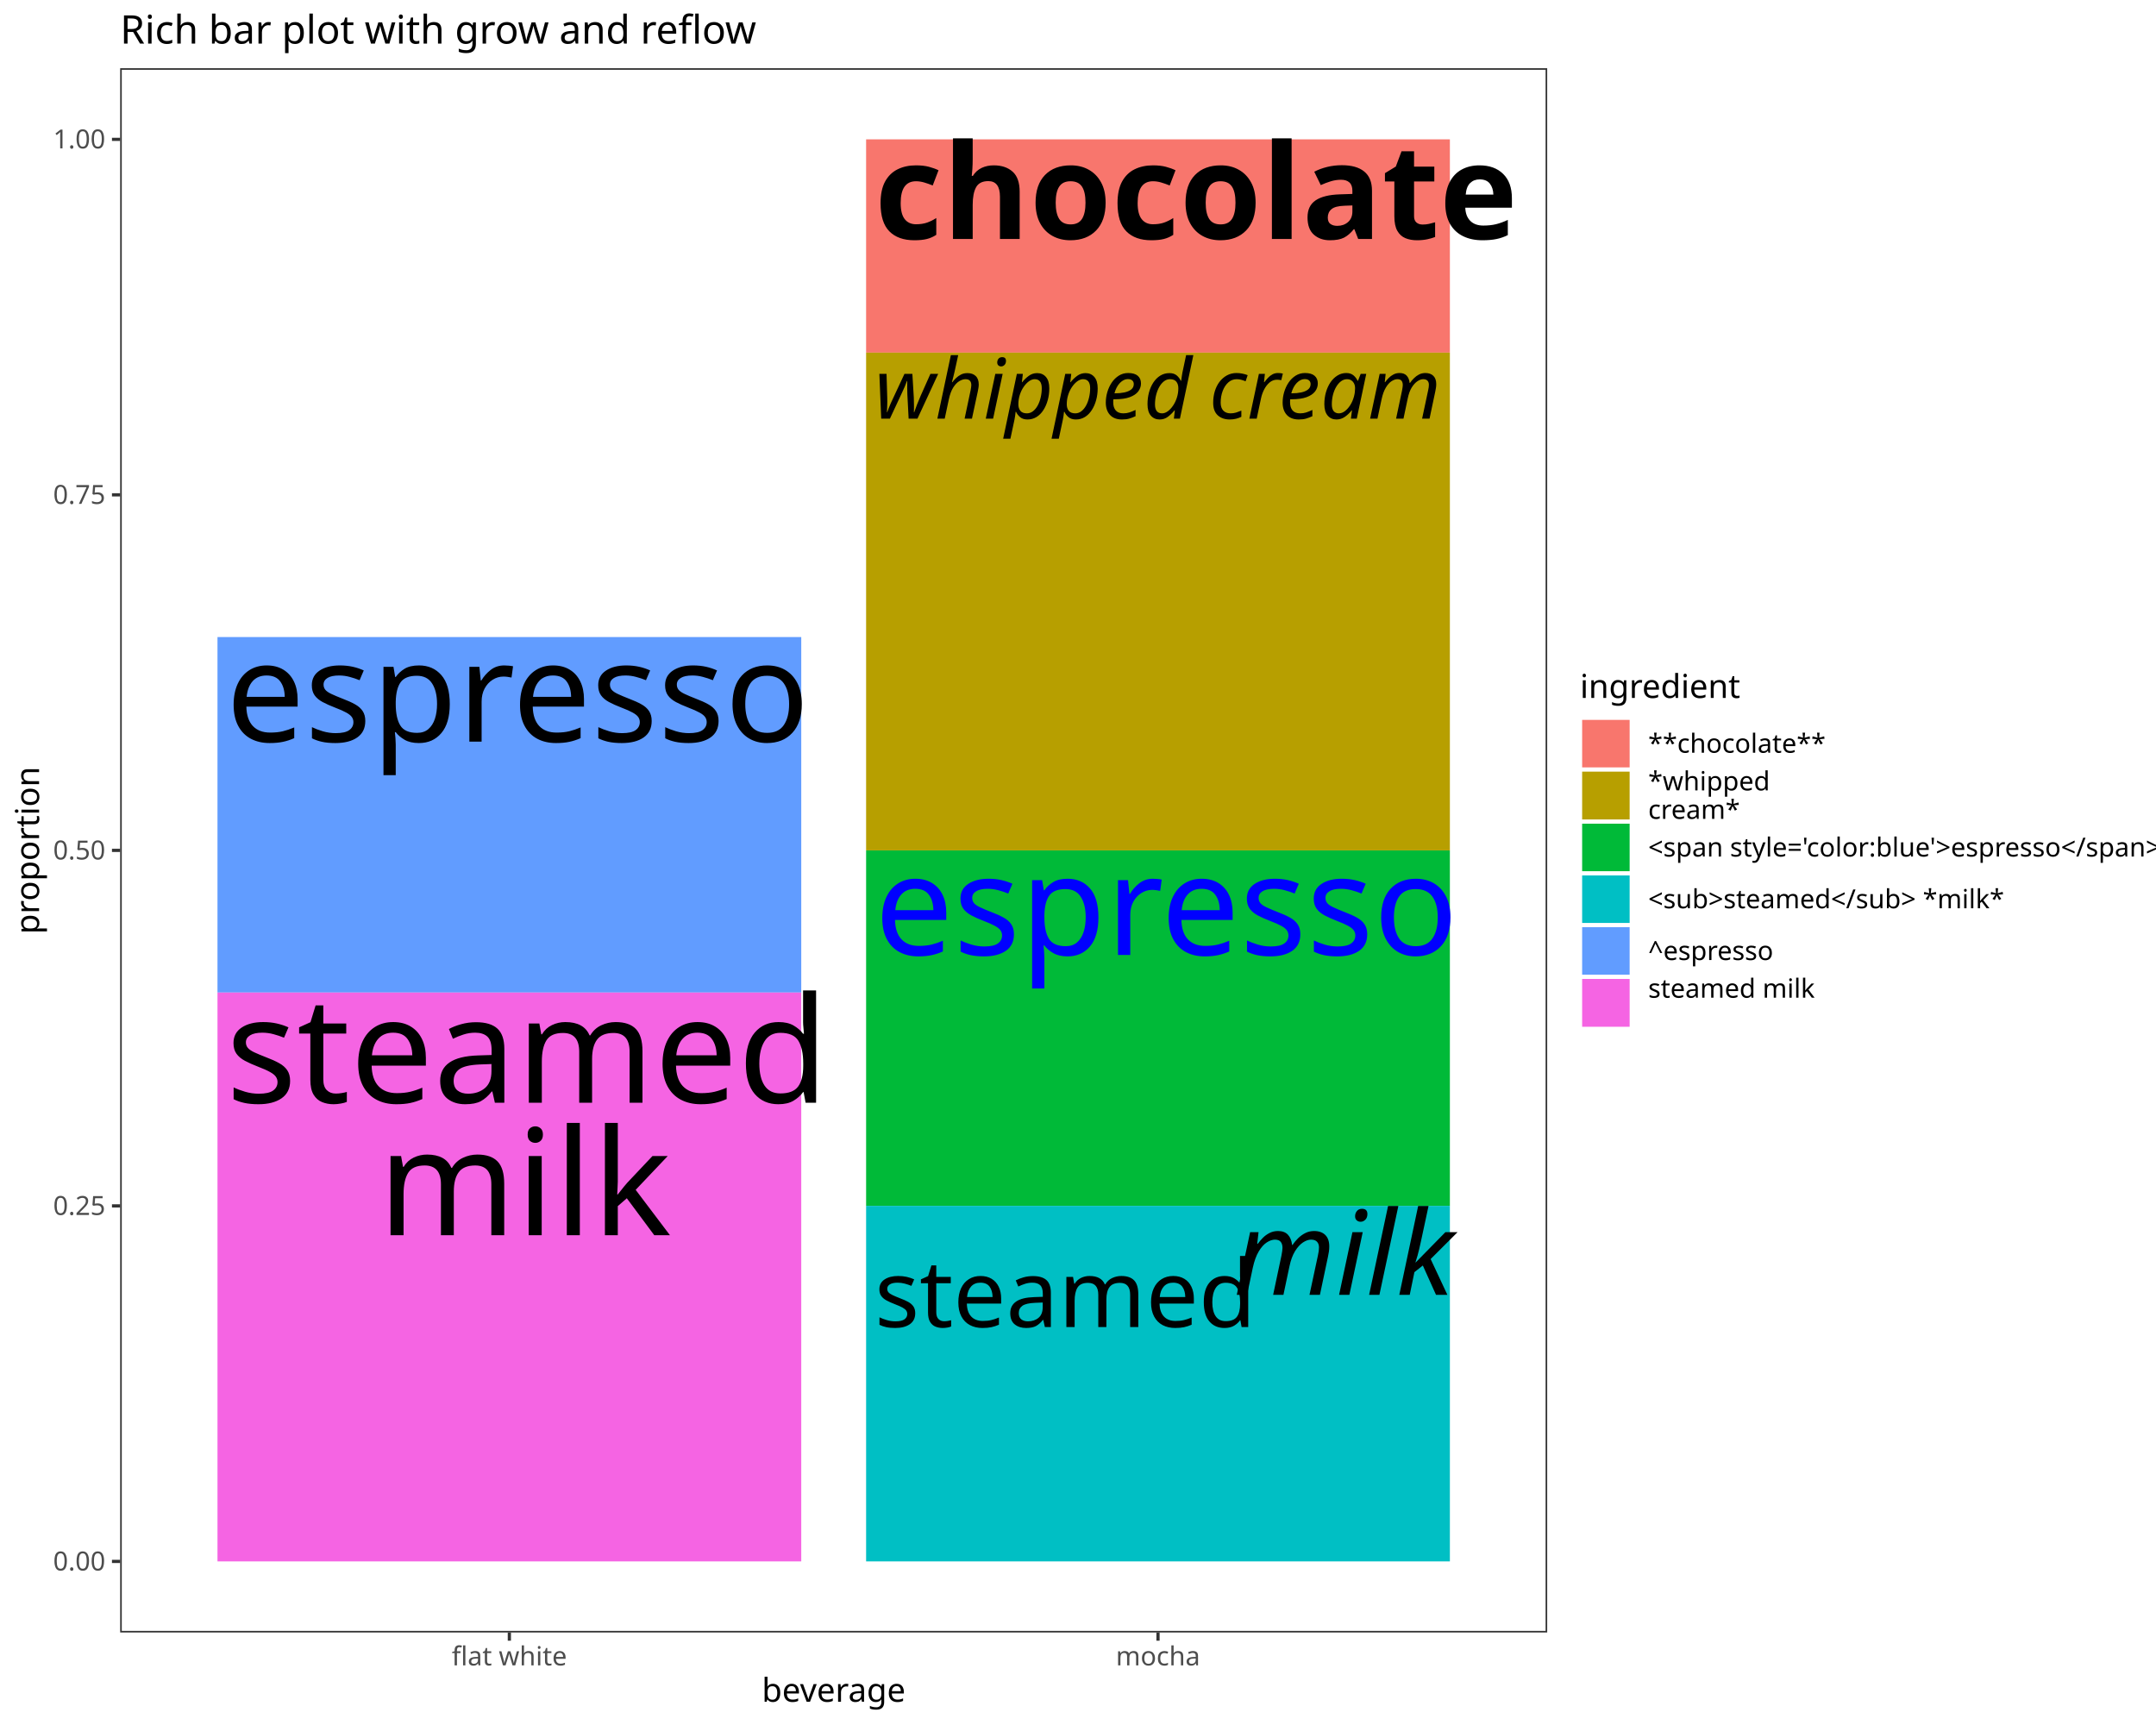
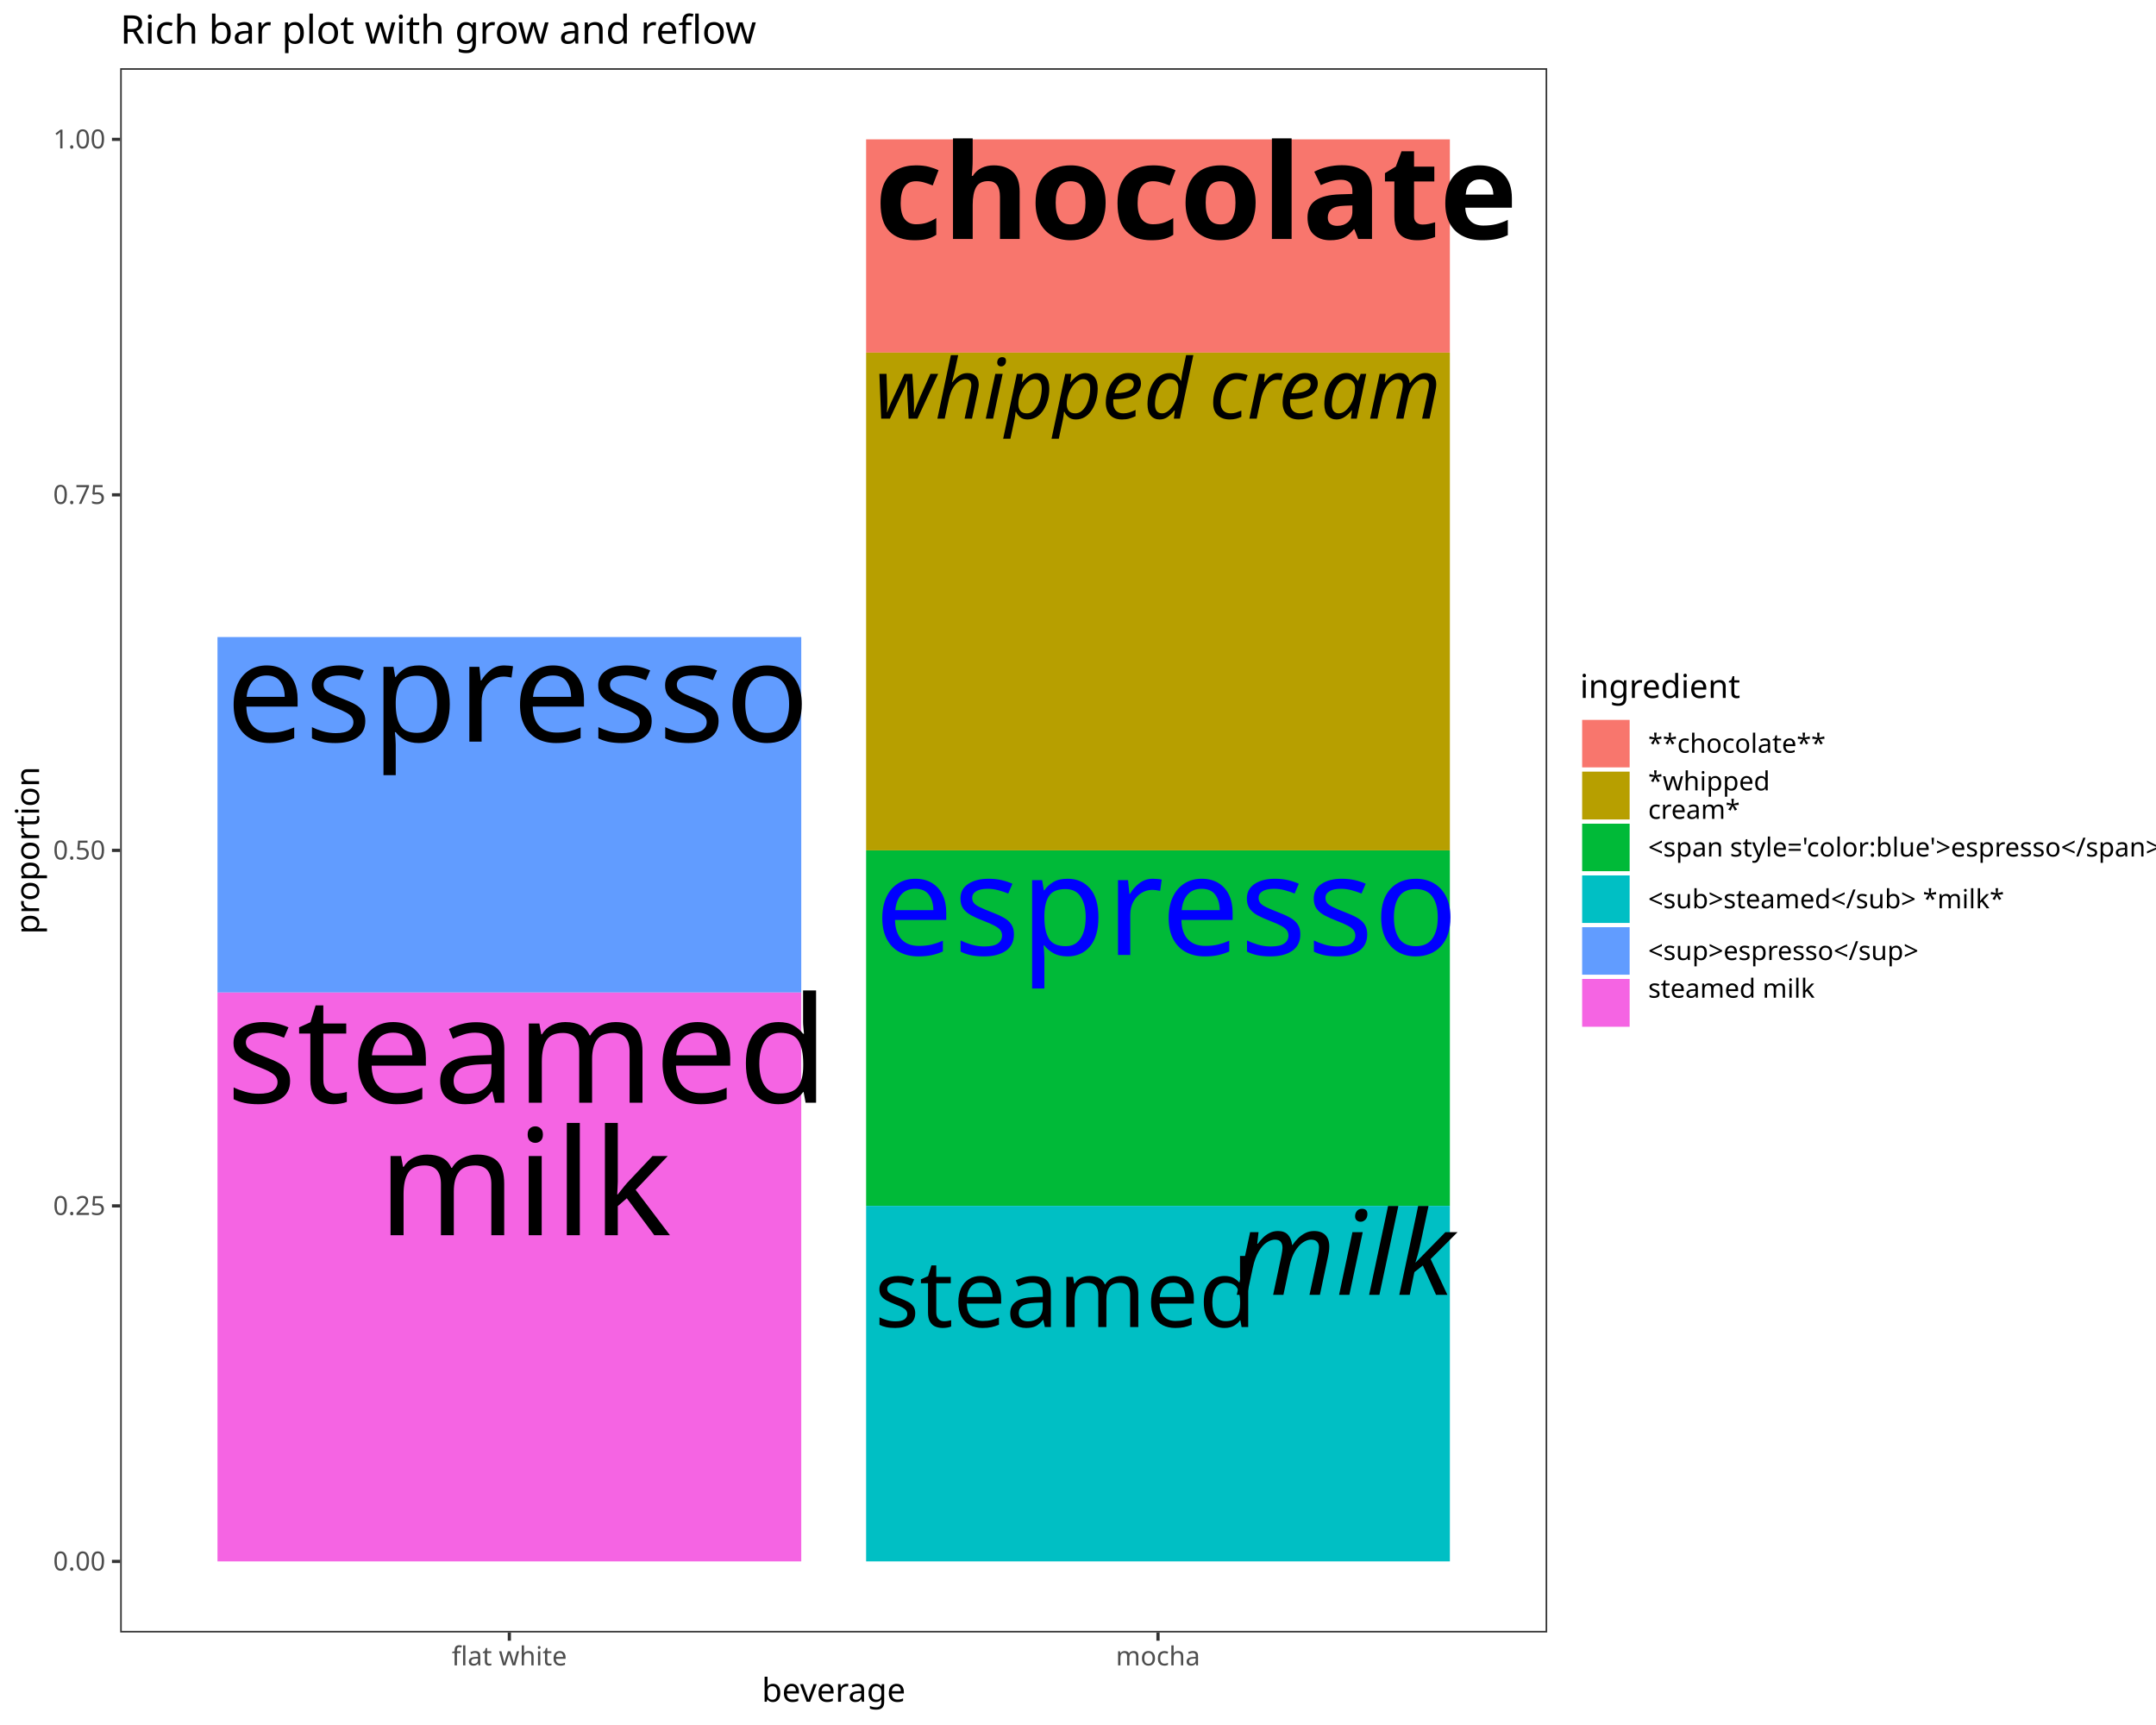
<svg xmlns="http://www.w3.org/2000/svg" class="svglite" data-engine-version="2.0" width="720.00pt" height="576.00pt" viewBox="0 0 720.00 576.00">
  <defs>
    <style type="text/css">
    .svglite line, .svglite polyline, .svglite polygon, .svglite path, .svglite rect, .svglite circle {
      fill: none;
      stroke: #000000;
      stroke-linecap: round;
      stroke-linejoin: round;
      stroke-miterlimit: 10.00;
    }
  </style>
  </defs>
  <rect width="100%" height="100%" style="stroke: none; fill: #FFFFFF;" />
  <defs>
    <clipPath id="cpMC4wMHw3MjAuMDB8MC4wMHw1NzYuMDA=">
      <rect x="0.00" y="0.00" width="720.00" height="576.00" />
    </clipPath>
  </defs>
  <g clip-path="url(#cpMC4wMHw3MjAuMDB8MC4wMHw1NzYuMDA=)">
    <rect x="0.00" y="0.00" width="720.00" height="576.00" style="stroke-width: 1.07; stroke: #FFFFFF; fill: #FFFFFF;" />
  </g>
  <defs>
    <clipPath id="cpNDAuMTN8NTE2LjY5fDIyLjc4fDU0NS4xMQ==">
      <rect x="40.13" y="22.78" width="476.56" height="522.33" />
    </clipPath>
  </defs>
  <g clip-path="url(#cpNDAuMTN8NTE2LjY5fDIyLjc4fDU0NS4xMQ==)">
    <rect x="40.13" y="22.78" width="476.56" height="522.33" style="stroke-width: 1.07; stroke: none; fill: #FFFFFF;" />
    <rect x="289.24" y="283.95" width="194.95" height="118.71" style="stroke-width: 1.07; stroke: none; stroke-linecap: butt; stroke-linejoin: miter; fill: #00BA38;" />
    <rect x="289.24" y="46.53" width="194.95" height="71.23" style="stroke-width: 1.07; stroke: none; stroke-linecap: butt; stroke-linejoin: miter; fill: #F8766D;" />
    <rect x="289.24" y="402.66" width="194.95" height="118.71" style="stroke-width: 1.07; stroke: none; stroke-linecap: butt; stroke-linejoin: miter; fill: #00BFC4;" />
    <rect x="289.24" y="117.75" width="194.95" height="166.20" style="stroke-width: 1.07; stroke: none; stroke-linecap: butt; stroke-linejoin: miter; fill: #B79F00;" />
    <rect x="72.63" y="212.72" width="194.95" height="118.71" style="stroke-width: 1.07; stroke: none; stroke-linecap: butt; stroke-linejoin: miter; fill: #619CFF;" />
    <rect x="72.63" y="331.43" width="194.95" height="189.94" style="stroke-width: 1.07; stroke: none; stroke-linecap: butt; stroke-linejoin: miter; fill: #F564E3;" />
    <text x="292.08" y="318.88" style="font-size: 46.63px; fill: #0000FF; font-family: sans;" textLength="189.29px" lengthAdjust="spacingAndGlyphs">espresso</text>
    <text x="292.08" y="79.79" style="font-size: 44.21px; font-weight: bold; font-family: sans;" textLength="189.29px" lengthAdjust="spacingAndGlyphs">chocolate</text>
    <text x="292.08" y="443.12" style="font-size: 31.24px; font-family: sans;" textLength="119.86px" lengthAdjust="spacingAndGlyphs">steamed</text>
    <text x="411.93" y="432.37" style="font-size: 39.05px; font-style: italic; font-family: sans;" textLength="69.43px" lengthAdjust="spacingAndGlyphs">milk</text>
    <text x="292.08" y="139.79" style="font-size: 27.91px; font-style: italic; font-family: sans;" textLength="103.97px" lengthAdjust="spacingAndGlyphs">whipped</text>
    <text x="403.80" y="139.79" style="font-size: 27.91px; font-style: italic; font-family: sans;" textLength="77.56px" lengthAdjust="spacingAndGlyphs">cream</text>
    <text x="75.46" y="247.65" style="font-size: 46.63px; font-family: sans;" textLength="189.29px" lengthAdjust="spacingAndGlyphs">espresso</text>
    <text x="75.46" y="368.22" style="font-size: 49.34px; font-family: sans;" textLength="189.29px" lengthAdjust="spacingAndGlyphs">steamed</text>
    <text x="126.24" y="412.46" style="font-size: 49.34px; font-family: sans;" textLength="87.72px" lengthAdjust="spacingAndGlyphs">milk</text>
    <rect x="40.13" y="22.78" width="476.56" height="522.33" style="stroke-width: 1.07; stroke: #333333;" />
  </g>
  <g clip-path="url(#cpMC4wMHw3MjAuMDB8MC4wMHw1NzYuMDA=)">
    <text x="35.20" y="524.40" text-anchor="end" style="font-size: 8.80px; fill: #4D4D4D; font-family: sans;" textLength="17.13px" lengthAdjust="spacingAndGlyphs">0.00</text>
    <text x="35.20" y="405.69" text-anchor="end" style="font-size: 8.80px; fill: #4D4D4D; font-family: sans;" textLength="17.13px" lengthAdjust="spacingAndGlyphs">0.25</text>
    <text x="35.20" y="286.98" text-anchor="end" style="font-size: 8.80px; fill: #4D4D4D; font-family: sans;" textLength="17.13px" lengthAdjust="spacingAndGlyphs">0.50</text>
    <text x="35.20" y="168.26" text-anchor="end" style="font-size: 8.80px; fill: #4D4D4D; font-family: sans;" textLength="17.13px" lengthAdjust="spacingAndGlyphs">0.75</text>
    <text x="35.20" y="49.55" text-anchor="end" style="font-size: 8.80px; fill: #4D4D4D; font-family: sans;" textLength="17.13px" lengthAdjust="spacingAndGlyphs">1.00</text>
    <polyline points="37.39,521.37 40.13,521.37 " style="stroke-width: 1.07; stroke: #333333; stroke-linecap: butt;" />
    <polyline points="37.39,402.66 40.13,402.66 " style="stroke-width: 1.07; stroke: #333333; stroke-linecap: butt;" />
    <polyline points="37.39,283.95 40.13,283.95 " style="stroke-width: 1.07; stroke: #333333; stroke-linecap: butt;" />
    <polyline points="37.39,165.24 40.13,165.24 " style="stroke-width: 1.07; stroke: #333333; stroke-linecap: butt;" />
    <polyline points="37.39,46.53 40.13,46.53 " style="stroke-width: 1.07; stroke: #333333; stroke-linecap: butt;" />
    <polyline points="170.10,547.85 170.10,545.11 " style="stroke-width: 1.07; stroke: #333333; stroke-linecap: butt;" />
    <polyline points="386.72,547.85 386.72,545.11 " style="stroke-width: 1.07; stroke: #333333; stroke-linecap: butt;" />
    <text x="170.10" y="556.10" text-anchor="middle" style="font-size: 8.80px; fill: #4D4D4D; font-family: sans;" textLength="34.73px" lengthAdjust="spacingAndGlyphs">flat white</text>
    <text x="386.72" y="556.10" text-anchor="middle" style="font-size: 8.80px; fill: #4D4D4D; font-family: sans;" textLength="26.42px" lengthAdjust="spacingAndGlyphs">mocha</text>
    <text x="278.41" y="568.24" text-anchor="middle" style="font-size: 11.00px; font-family: sans;" textLength="45.88px" lengthAdjust="spacingAndGlyphs">beverage</text>
    <text transform="translate(13.05,283.95) rotate(-90)" text-anchor="middle" style="font-size: 11.00px; font-family: sans;" textLength="49.53px" lengthAdjust="spacingAndGlyphs">proportion</text>
    <rect x="527.65" y="224.33" width="186.87" height="119.23" style="stroke-width: 1.07; stroke: none; fill: #FFFFFF;" />
    <text x="527.65" y="233.05" style="font-size: 11.00px; font-family: sans;" textLength="48.31px" lengthAdjust="spacingAndGlyphs">ingredient</text>
    <rect x="527.65" y="239.67" width="17.28" height="17.28" style="stroke-width: 1.07; stroke: none; fill: #FFFFFF;" />
    <rect x="528.36" y="240.38" width="15.86" height="15.86" style="stroke-width: 1.07; stroke: none; stroke-linecap: butt; stroke-linejoin: miter; fill: #F8766D;" />
    <rect x="527.65" y="256.95" width="17.28" height="17.39" style="stroke-width: 1.07; stroke: none; fill: #FFFFFF;" />
    <rect x="528.36" y="257.66" width="15.86" height="15.97" style="stroke-width: 1.07; stroke: none; stroke-linecap: butt; stroke-linejoin: miter; fill: #B79F00;" />
    <rect x="527.65" y="274.33" width="17.28" height="17.28" style="stroke-width: 1.07; stroke: none; fill: #FFFFFF;" />
    <rect x="528.36" y="275.04" width="15.86" height="15.86" style="stroke-width: 1.07; stroke: none; stroke-linecap: butt; stroke-linejoin: miter; fill: #00BA38;" />
    <rect x="527.65" y="291.61" width="17.28" height="17.28" style="stroke-width: 1.07; stroke: none; fill: #FFFFFF;" />
    <rect x="528.36" y="292.32" width="15.86" height="15.86" style="stroke-width: 1.07; stroke: none; stroke-linecap: butt; stroke-linejoin: miter; fill: #00BFC4;" />
    <rect x="527.65" y="308.89" width="17.28" height="17.28" style="stroke-width: 1.07; stroke: none; fill: #FFFFFF;" />
    <rect x="528.36" y="309.60" width="15.86" height="15.86" style="stroke-width: 1.07; stroke: none; stroke-linecap: butt; stroke-linejoin: miter; fill: #619CFF;" />
    <rect x="527.65" y="326.17" width="17.28" height="17.39" style="stroke-width: 1.07; stroke: none; fill: #FFFFFF;" />
    <rect x="528.36" y="326.88" width="15.86" height="15.97" style="stroke-width: 1.07; stroke: none; stroke-linecap: butt; stroke-linejoin: miter; fill: #F564E3;" />
    <text x="550.41" y="251.34" style="font-size: 8.80px; font-family: sans;" textLength="51.38px" lengthAdjust="spacingAndGlyphs">**chocolate**</text>
    <text x="550.41" y="263.92" style="font-size: 8.80px; font-family: sans;" textLength="36.21px" lengthAdjust="spacingAndGlyphs">*whipped</text>
    <text x="550.41" y="273.42" style="font-size: 8.80px; font-family: sans;" textLength="27.88px" lengthAdjust="spacingAndGlyphs">cream*</text>
    <text x="550.41" y="286.00" style="font-size: 8.80px; font-family: sans;" textLength="164.11px" lengthAdjust="spacingAndGlyphs">&lt;span style='color:blue'&gt;espresso&lt;/span&gt;</text>
    <text x="550.41" y="303.28" style="font-size: 8.80px; font-family: sans;" textLength="110.10px" lengthAdjust="spacingAndGlyphs">&lt;sub&gt;steamed&lt;/sub&gt; *milk*</text>
-     <text x="550.41" y="320.56" style="font-size: 8.80px; font-family: sans;" textLength="39.85px" lengthAdjust="spacingAndGlyphs">^espresso</text>
+     <text x="550.41" y="320.56" style="font-size: 8.80px; font-family: sans;" textLength="87.12px" lengthAdjust="spacingAndGlyphs">&lt;sup&gt;espresso&lt;/sup&gt;</text>
    <text x="550.41" y="333.14" style="font-size: 8.80px; font-family: sans;" textLength="51.85px" lengthAdjust="spacingAndGlyphs">steamed milk</text>
    <text x="550.41" y="342.65" style="font-size: 8.80px; font-family: sans;" textLength="0.00px" lengthAdjust="spacingAndGlyphs" />
    <text x="40.13" y="14.56" style="font-size: 13.20px; font-family: sans;" textLength="198.10px" lengthAdjust="spacingAndGlyphs">Rich bar plot with grow and reflow</text>
  </g>
</svg>
